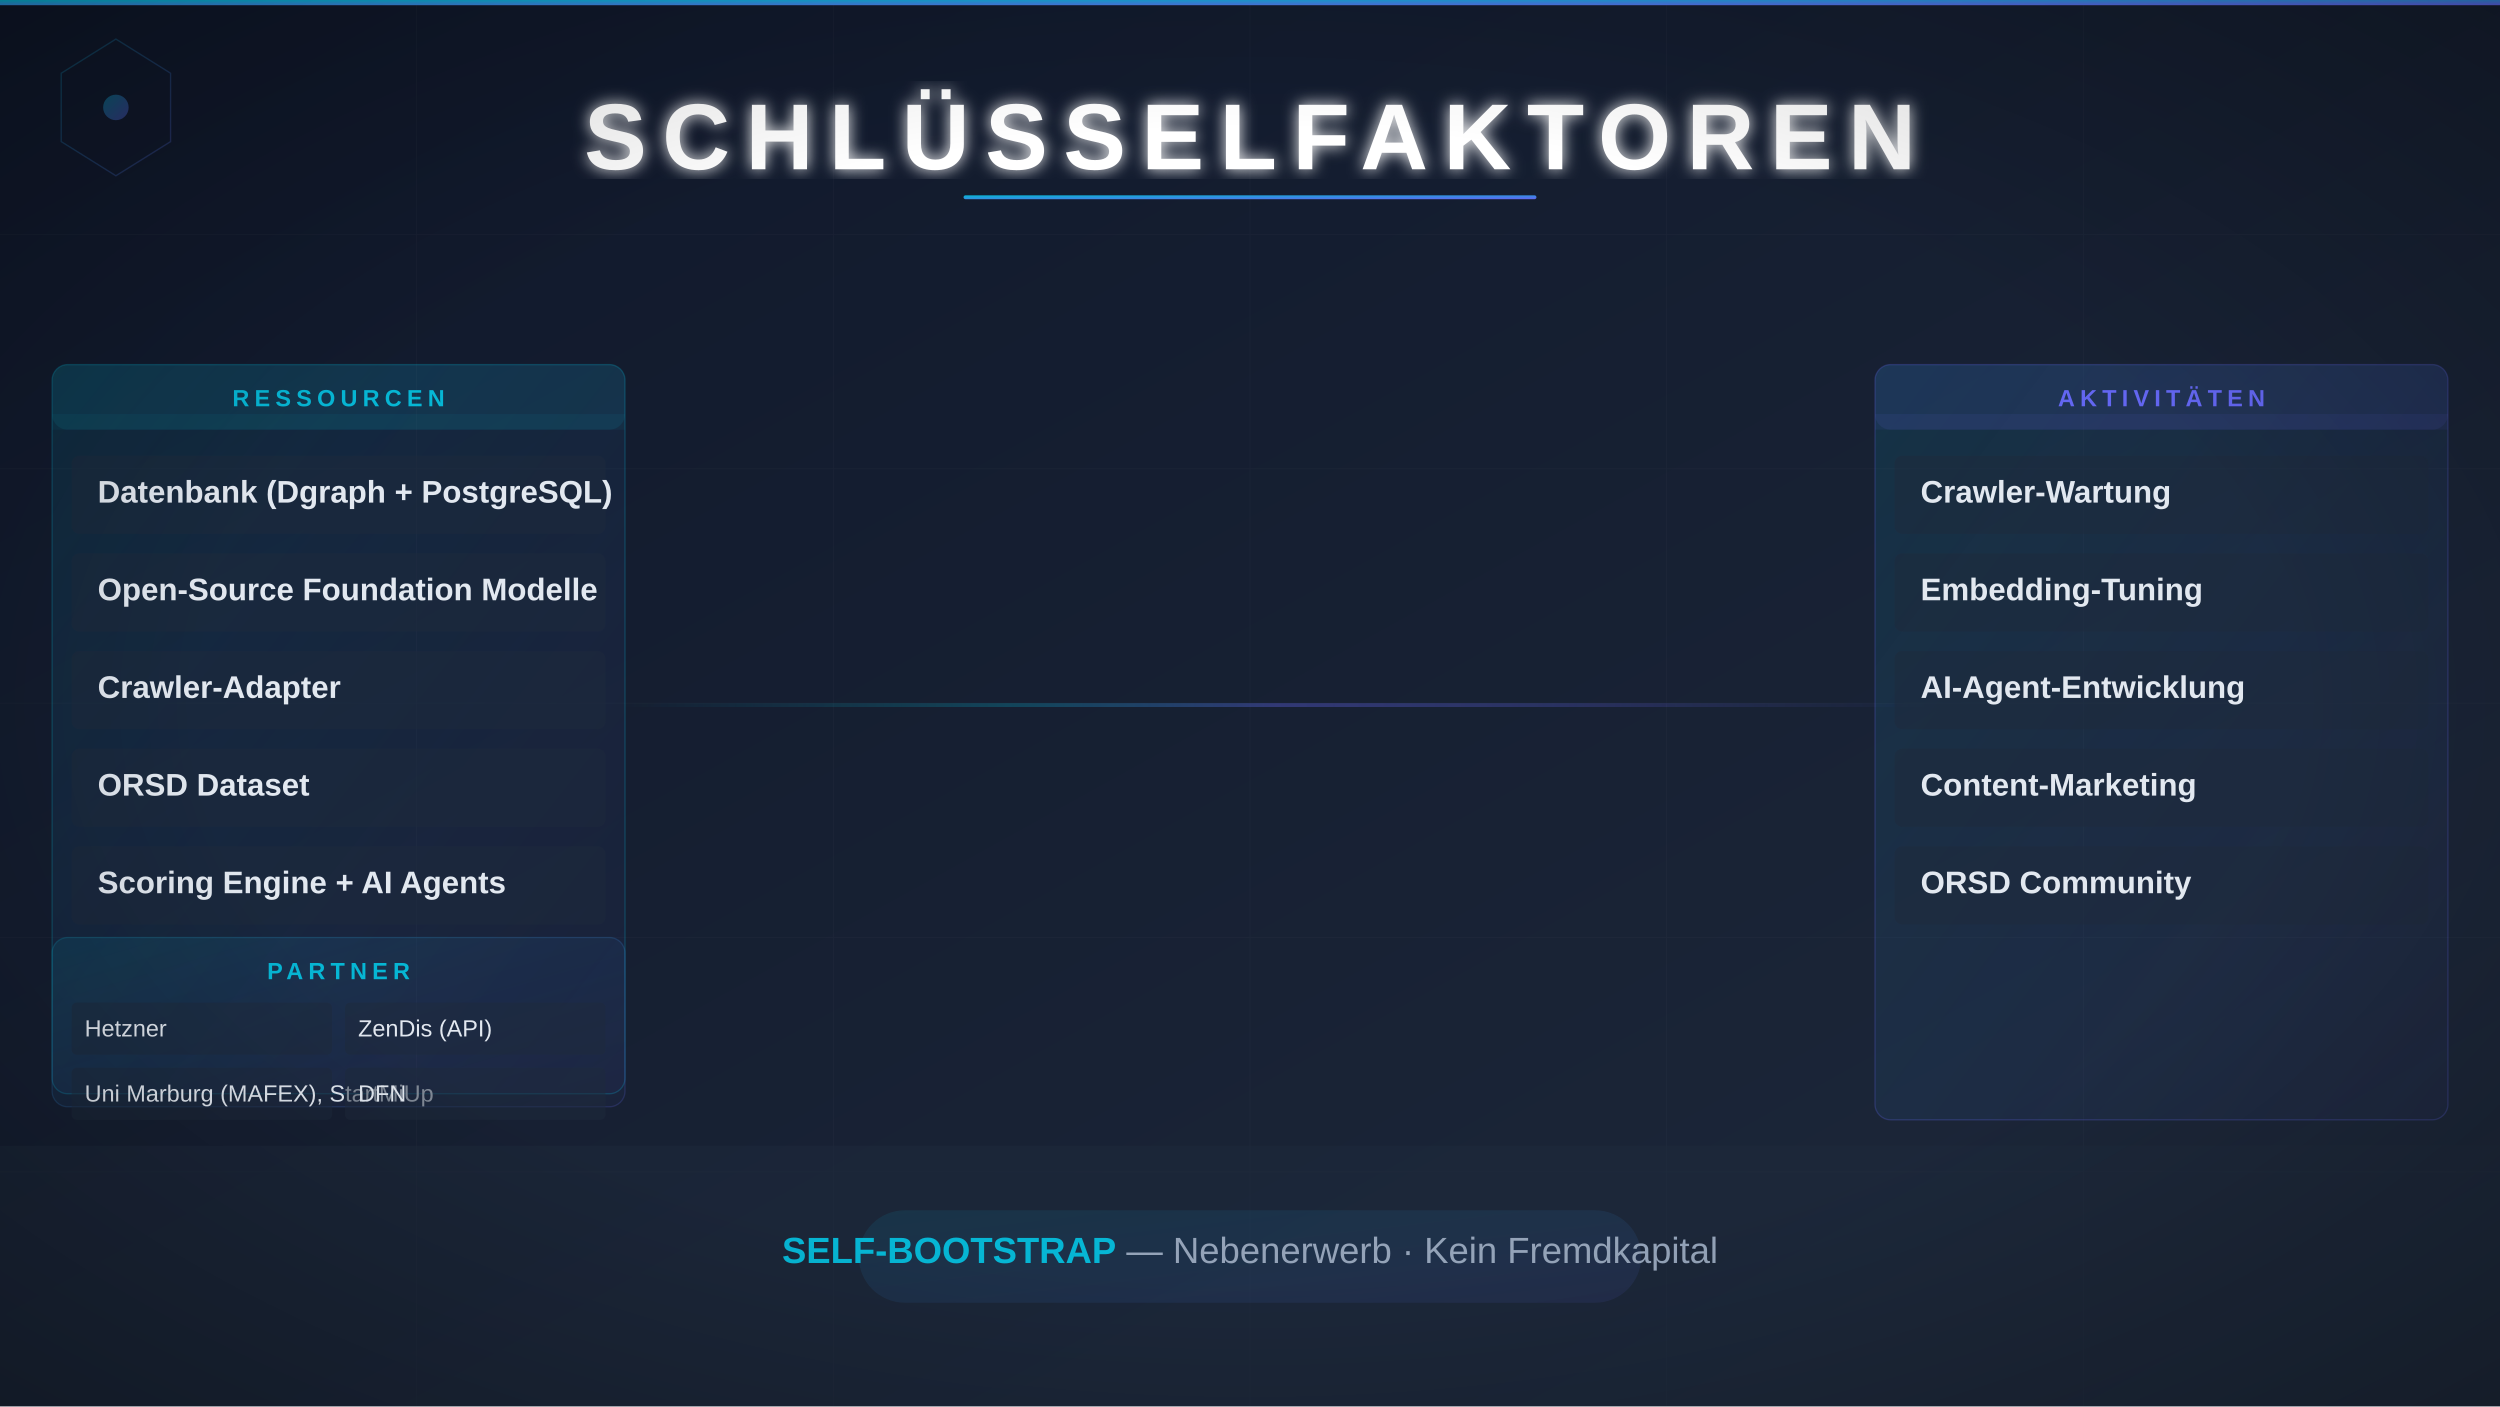
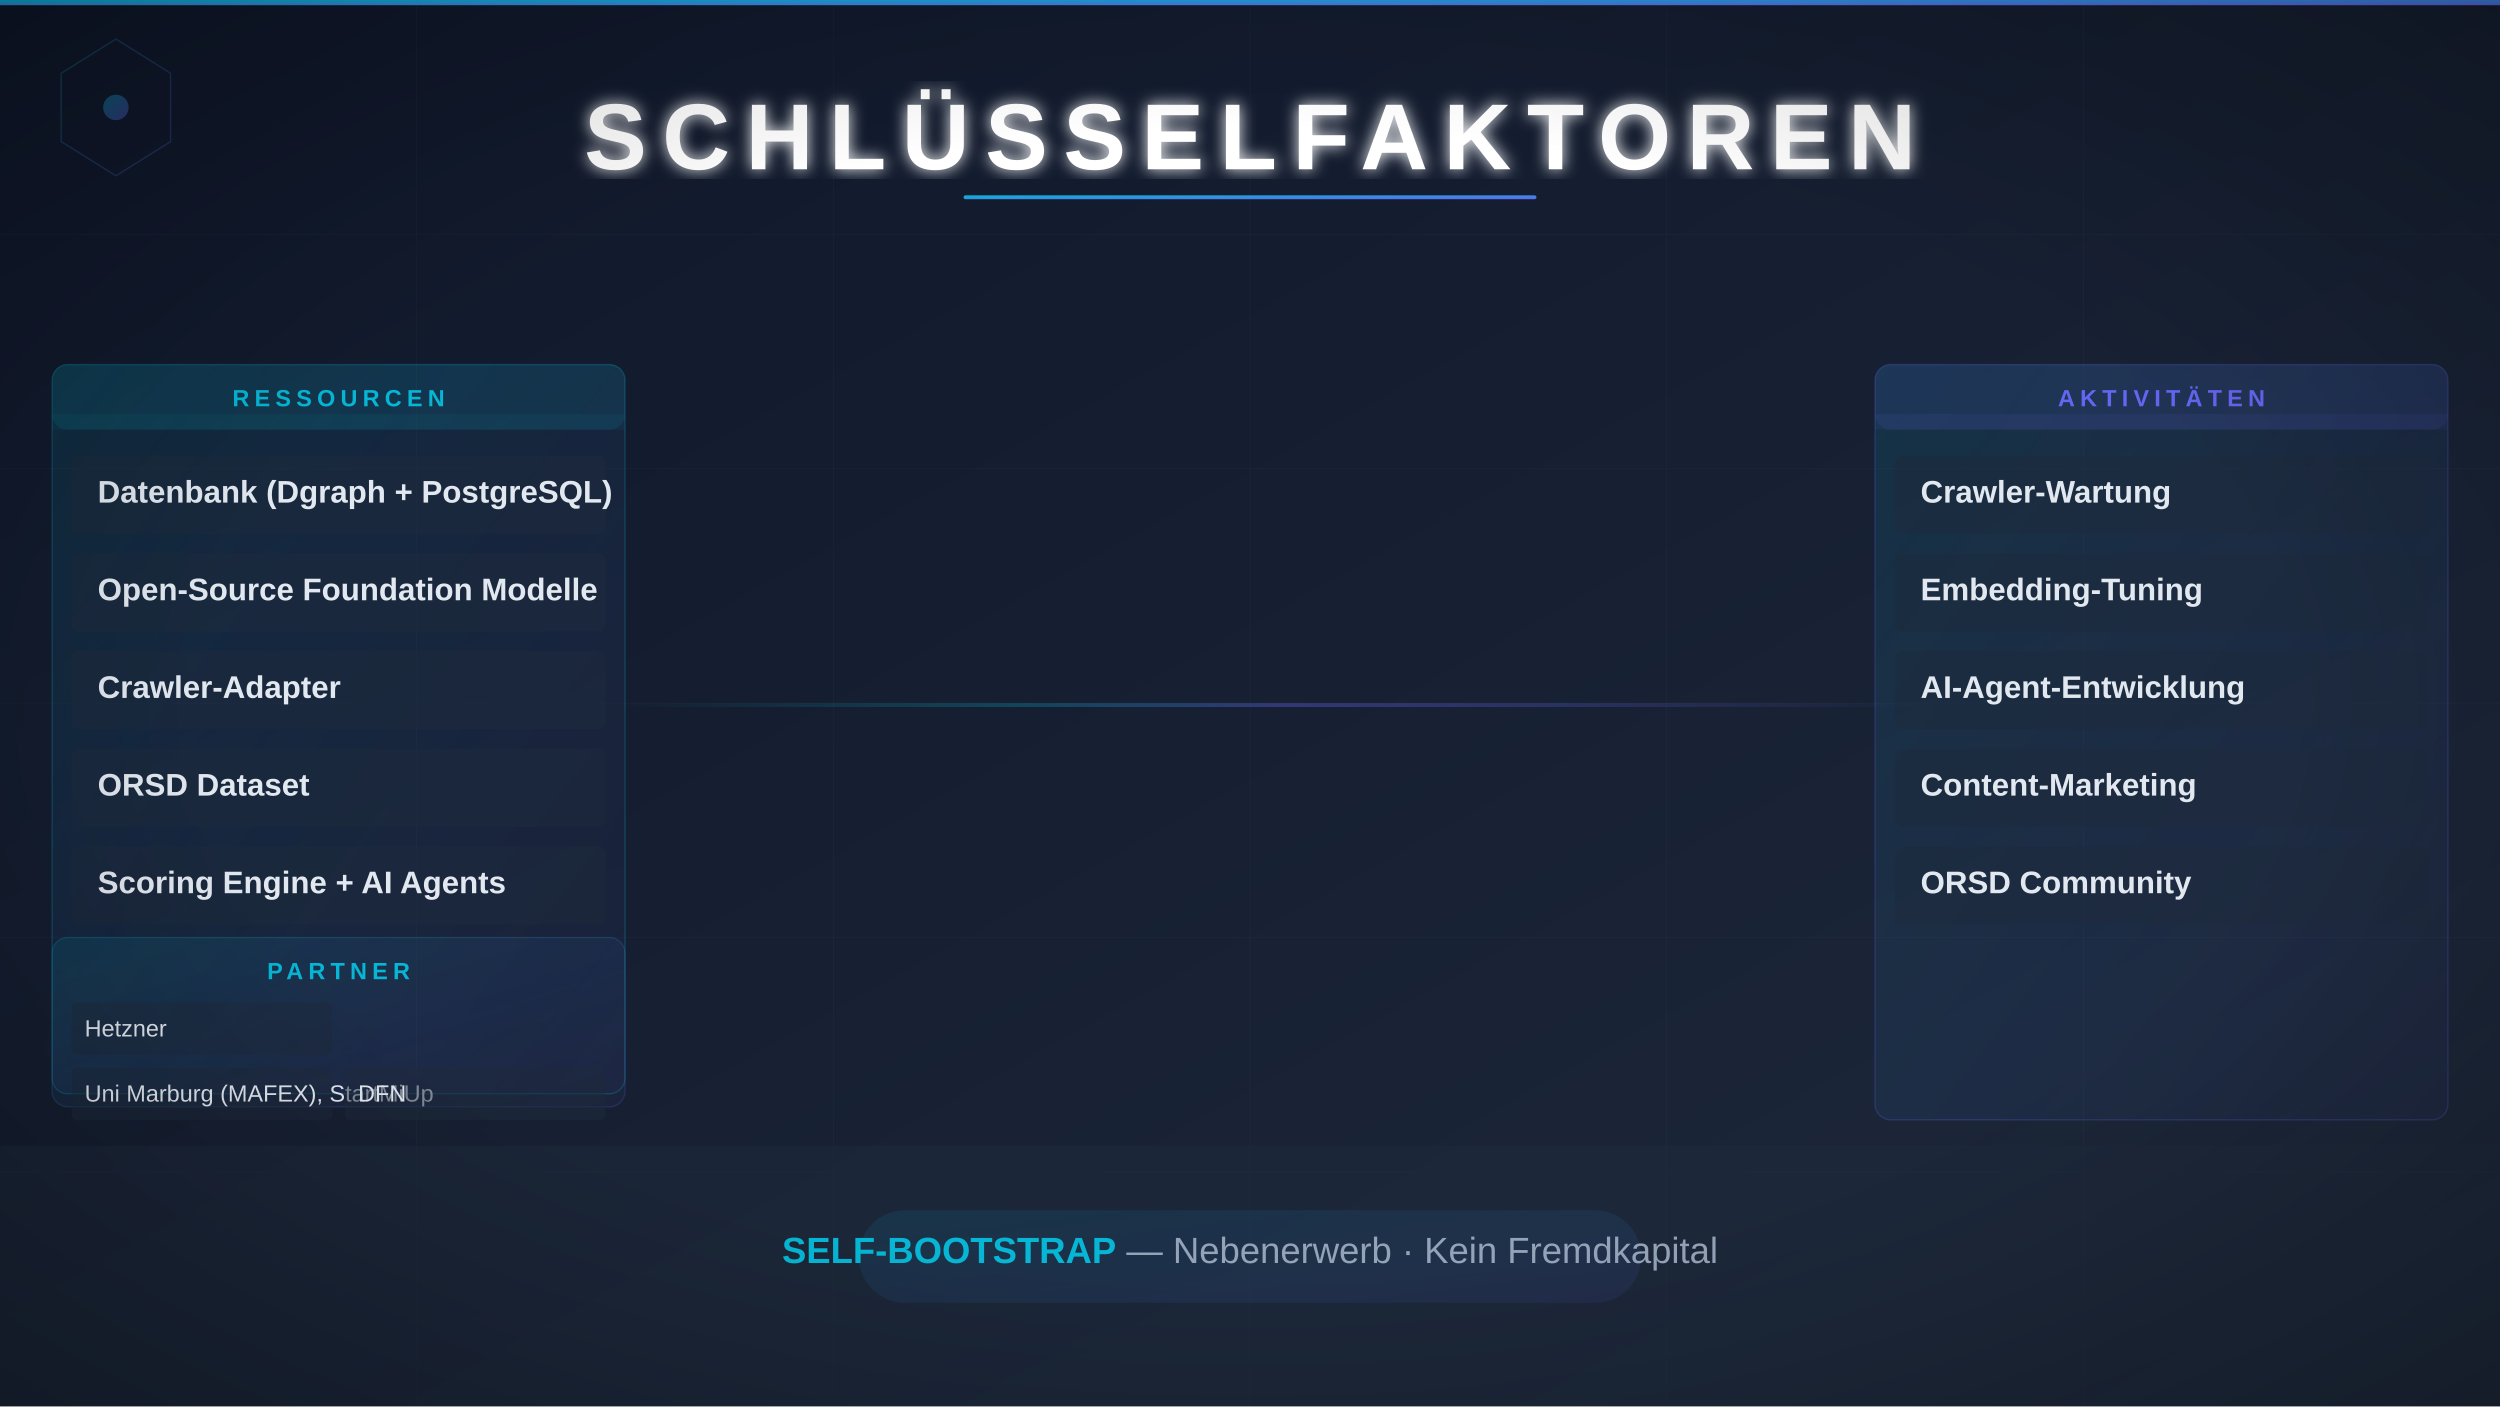
<svg xmlns="http://www.w3.org/2000/svg" viewBox="0 0 1920 1080" width="1920" height="1080">
  <defs>
    <linearGradient id="bg" x1="0%" y1="0%" x2="100%" y2="100%">
      <stop offset="0%" stop-color="#0f172a" />
      <stop offset="100%" stop-color="#1e293b" />
    </linearGradient>
    <linearGradient id="accent" x1="0%" y1="0%" x2="100%" y2="100%">
      <stop offset="0%" stop-color="#06b6d4" />
      <stop offset="100%" stop-color="#6366f1" />
    </linearGradient>
    <linearGradient id="colGrad" x1="0%" y1="0%" x2="100%" y2="100%">
      <stop offset="0%" stop-color="#06b6d4" stop-opacity="0.12" />
      <stop offset="100%" stop-color="#6366f1" stop-opacity="0.04" />
    </linearGradient>
    <linearGradient id="connLine" x1="0%" y1="0%" x2="100%" y2="0%">
      <stop offset="0%" stop-color="#06b6d4" stop-opacity="0" />
      <stop offset="30%" stop-color="#06b6d4" stop-opacity="0.25" />
      <stop offset="50%" stop-color="#6366f1" stop-opacity="0.35" />
      <stop offset="70%" stop-color="#6366f1" stop-opacity="0.25" />
      <stop offset="100%" stop-color="#6366f1" stop-opacity="0" />
    </linearGradient>
    <filter id="glow">
      <feGaussianBlur stdDeviation="6" result="b" />
      <feMerge>
        <feMergeNode in="b" />
        <feMergeNode in="SourceGraphic" />
      </feMerge>
    </filter>
    <radialGradient id="vignette" cx="50%" cy="50%" r="75%">
      <stop offset="55%" stop-color="#000" stop-opacity="0" />
      <stop offset="100%" stop-color="#000" stop-opacity="0.35" />
    </radialGradient>
  </defs>
  <rect width="1920" height="1080" fill="url(#bg)" />
  <g opacity="0.03" stroke="#ffffff" stroke-width="0.5">
    <line x1="0" y1="180" x2="1920" y2="180" />
    <line x1="0" y1="360" x2="1920" y2="360" />
    <line x1="0" y1="540" x2="1920" y2="540" />
    <line x1="0" y1="720" x2="1920" y2="720" />
    <line x1="0" y1="900" x2="1920" y2="900" />
    <line x1="320" y1="0" x2="320" y2="1080" />
    <line x1="640" y1="0" x2="640" y2="1080" />
    <line x1="960" y1="0" x2="960" y2="1080" />
    <line x1="1280" y1="0" x2="1280" y2="1080" />
    <line x1="1600" y1="0" x2="1600" y2="1080" />
  </g>
  <rect x="0" y="0" width="1920" height="4" fill="url(#accent)" />
  <g transform="translate(40, 30) scale(0.35)">
    <polygon points="140,0 260,75 260,225 140,300 20,225 20,75" fill="none" stroke="url(#accent)" stroke-width="3" opacity="0.25" />
    <circle cx="140" cy="150" r="28" fill="url(#accent)" opacity="0.4" />
  </g>
  <text x="960" y="130" font-family="'Segoe UI','Helvetica Neue',Arial,sans-serif" font-size="72" font-weight="700" fill="#ffffff" letter-spacing="12" text-anchor="middle" filter="url(#glow)">SCHLÜSSELFAKTOREN</text>
  <rect x="740" y="150" width="440" height="3" fill="url(#accent)" rx="1.5" />
  <rect x="40" y="280" width="440" height="560" rx="12" fill="url(#colGrad)" stroke="#06b6d4" stroke-width="1" stroke-opacity="0.25" />
  <rect x="40" y="280" width="440" height="50" rx="12" fill="#06b6d4" opacity="0.1" />
  <rect x="40" y="318" width="440" height="12" fill="#06b6d4" opacity="0.06" />
  <text x="260" y="312" font-family="'Segoe UI',Arial,sans-serif" font-size="18" font-weight="700" fill="#06b6d4" letter-spacing="4" text-anchor="middle">RESSOURCEN</text>
  <g transform="translate(55, 350)">
    <rect x="0" y="0" width="410" height="60" rx="6" fill="#1e293b" opacity="0.5" />
    <text x="20" y="36" font-family="'Segoe UI',Arial,sans-serif" font-size="24" font-weight="600" fill="#e2e8f0">Datenbank (Dgraph + PostgreSQL)</text>
  </g>
  <g transform="translate(55, 425)">
    <rect x="0" y="0" width="410" height="60" rx="6" fill="#1e293b" opacity="0.5" />
    <text x="20" y="36" font-family="'Segoe UI',Arial,sans-serif" font-size="24" font-weight="600" fill="#e2e8f0">Open-Source Foundation Modelle</text>
  </g>
  <g transform="translate(55, 500)">
    <rect x="0" y="0" width="410" height="60" rx="6" fill="#1e293b" opacity="0.5" />
    <text x="20" y="36" font-family="'Segoe UI',Arial,sans-serif" font-size="24" font-weight="600" fill="#e2e8f0">Crawler-Adapter</text>
  </g>
  <g transform="translate(55, 575)">
    <rect x="0" y="0" width="410" height="60" rx="6" fill="#1e293b" opacity="0.5" />
    <text x="20" y="36" font-family="'Segoe UI',Arial,sans-serif" font-size="24" font-weight="600" fill="#e2e8f0">ORSD Dataset</text>
  </g>
  <g transform="translate(55, 650)">
    <rect x="0" y="0" width="410" height="60" rx="6" fill="#1e293b" opacity="0.5" />
    <text x="20" y="36" font-family="'Segoe UI',Arial,sans-serif" font-size="24" font-weight="600" fill="#e2e8f0">Scoring Engine + AI Agents</text>
  </g>
  <rect x="40" y="720" width="440" height="130" rx="12" fill="url(#colGrad)" stroke="url(#accent)" stroke-width="1" stroke-opacity="0.2" />
  <text x="260" y="752" font-family="'Segoe UI',Arial,sans-serif" font-size="18" font-weight="700" fill="#06b6d4" letter-spacing="4" text-anchor="middle">PARTNER</text>
  <g transform="translate(55, 770)">
    <rect x="0" y="0" width="200" height="40" rx="4" fill="#1e293b" opacity="0.5" />
    <text x="10" y="26" font-family="'Segoe UI',Arial,sans-serif" font-size="18" font-weight="500" fill="#e2e8f0">Hetzner</text>
  </g>
-   <g transform="translate(265, 770)">
-     <rect x="0" y="0" width="200" height="40" rx="4" fill="#1e293b" opacity="0.5" />
-     <text x="10" y="26" font-family="'Segoe UI',Arial,sans-serif" font-size="18" font-weight="500" fill="#e2e8f0">ZenDis (API)</text>
-   </g>
  <g transform="translate(55, 820)">
    <rect x="0" y="0" width="200" height="40" rx="4" fill="#1e293b" opacity="0.5" />
    <text x="10" y="26" font-family="'Segoe UI',Arial,sans-serif" font-size="18" font-weight="500" fill="#e2e8f0">Uni Marburg (MAFEX), StartMiUp</text>
  </g>
  <g transform="translate(265, 820)">
    <rect x="0" y="0" width="200" height="40" rx="4" fill="#1e293b" opacity="0.5" />
    <text x="10" y="26" font-family="'Segoe UI',Arial,sans-serif" font-size="18" font-weight="500" fill="#e2e8f0">DFN</text>
  </g>
  <rect x="480" y="540" width="1000" height="3" rx="1.5" fill="url(#connLine)" />
  <rect x="1440" y="280" width="440" height="580" rx="12" fill="url(#colGrad)" stroke="#6366f1" stroke-width="1" stroke-opacity="0.25" />
  <rect x="1440" y="280" width="440" height="50" rx="12" fill="#6366f1" opacity="0.1" />
  <rect x="1440" y="318" width="440" height="12" fill="#6366f1" opacity="0.08" />
  <text x="1660" y="312" font-family="'Segoe UI',Arial,sans-serif" font-size="18" font-weight="700" fill="#6366f1" letter-spacing="4" text-anchor="middle">AKTIVITÄTEN</text>
  <g transform="translate(1455, 350)">
    <rect x="0" y="0" width="410" height="60" rx="6" fill="#1e293b" opacity="0.5" />
    <text x="20" y="36" font-family="'Segoe UI',Arial,sans-serif" font-size="24" font-weight="600" fill="#e2e8f0">Crawler-Wartung</text>
  </g>
  <g transform="translate(1455, 425)">
    <rect x="0" y="0" width="410" height="60" rx="6" fill="#1e293b" opacity="0.5" />
    <text x="20" y="36" font-family="'Segoe UI',Arial,sans-serif" font-size="24" font-weight="600" fill="#e2e8f0">Embedding-Tuning</text>
  </g>
  <g transform="translate(1455, 500)">
    <rect x="0" y="0" width="410" height="60" rx="6" fill="#1e293b" opacity="0.5" />
    <text x="20" y="36" font-family="'Segoe UI',Arial,sans-serif" font-size="24" font-weight="600" fill="#e2e8f0">AI-Agent-Entwicklung</text>
  </g>
  <g transform="translate(1455, 575)">
    <rect x="0" y="0" width="410" height="60" rx="6" fill="#1e293b" opacity="0.5" />
    <text x="20" y="36" font-family="'Segoe UI',Arial,sans-serif" font-size="24" font-weight="600" fill="#e2e8f0">Content-Marketing</text>
  </g>
  <g transform="translate(1455, 650)">
    <rect x="0" y="0" width="410" height="60" rx="6" fill="#1e293b" opacity="0.5" />
    <text x="20" y="36" font-family="'Segoe UI',Arial,sans-serif" font-size="24" font-weight="600" fill="#e2e8f0">ORSD Community</text>
  </g>
  <rect x="0" y="880" width="1920" height="200" fill="#1e293b" opacity="0.5" />
  <g transform="translate(960, 955)">
    <rect x="-300" y="-25" width="600" height="70" rx="35" fill="url(#accent)" opacity="0.10" stroke="url(#accent)" stroke-width="1" />
    <text x="0" y="15" font-family="'Segoe UI',Arial,sans-serif" font-size="28" fill="#e2e8f0" text-anchor="middle">
      <tspan font-weight="700" fill="#06b6d4">SELF-BOOTSTRAP</tspan>
      <tspan fill="#94a3b8"> — Nebenerwerb · Kein Fremdkapital</tspan>
    </text>
  </g>
  <rect width="1920" height="1080" fill="url(#vignette)" pointer-events="none" />
</svg>
